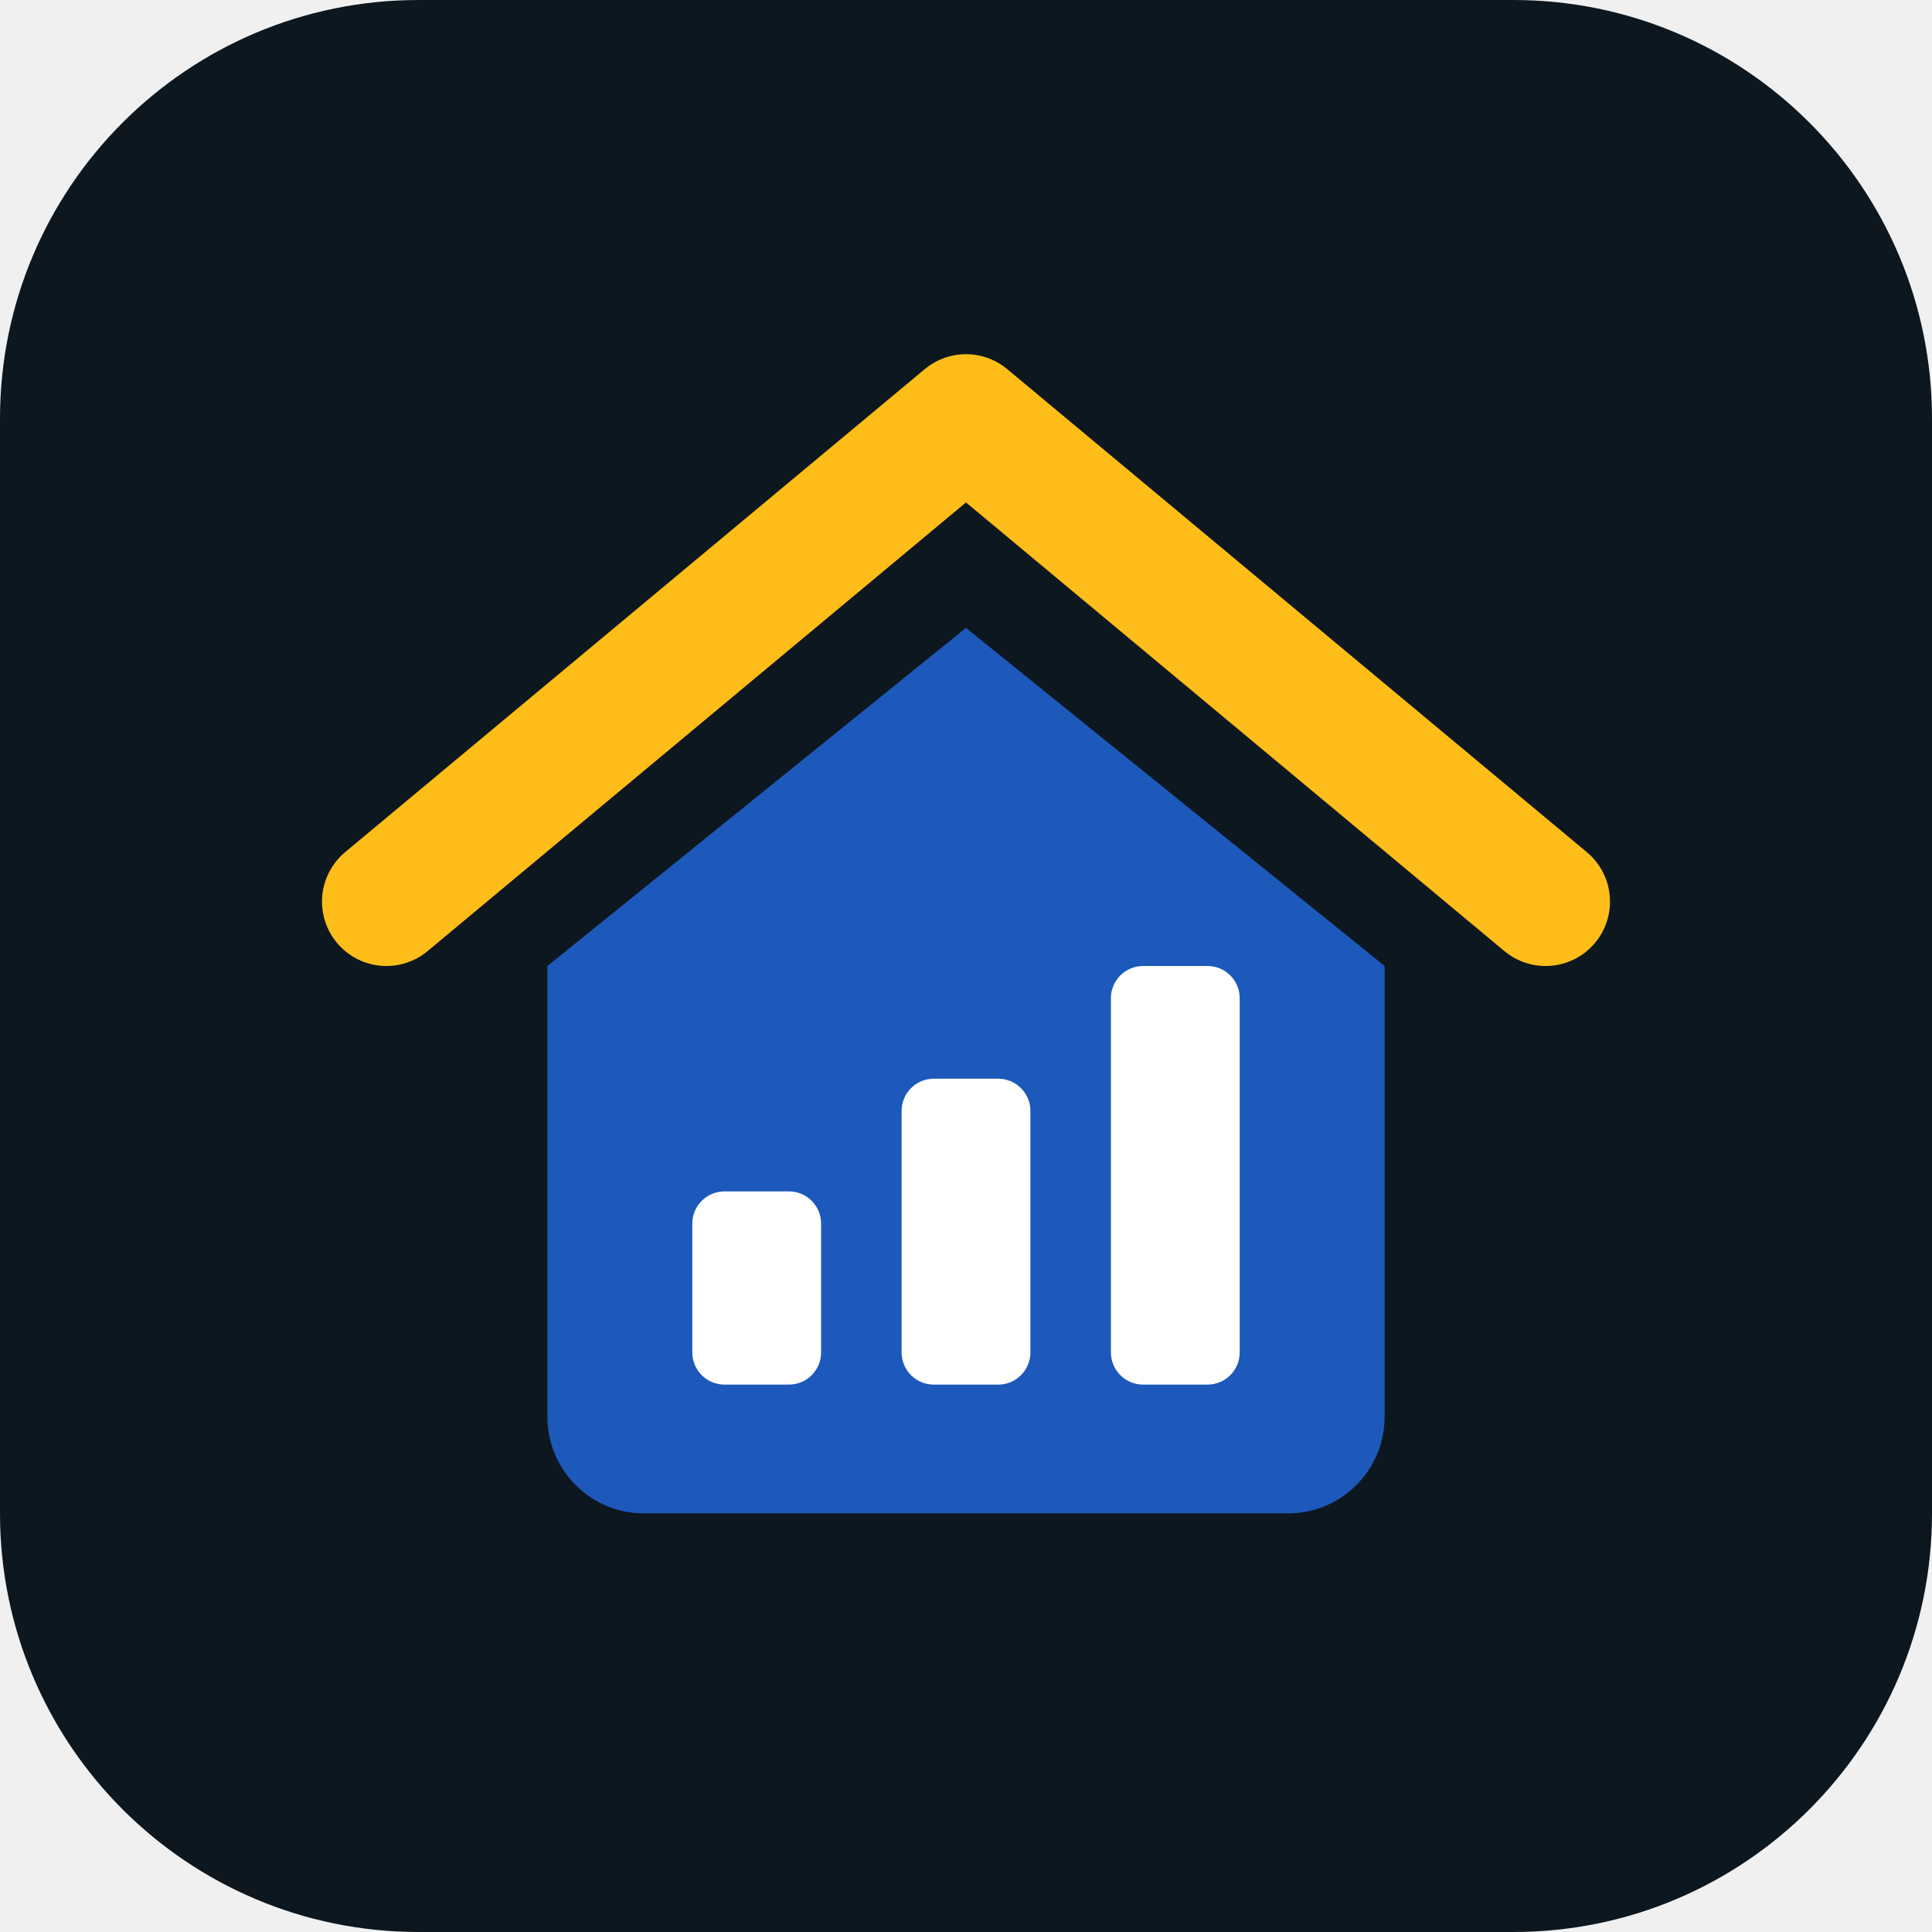
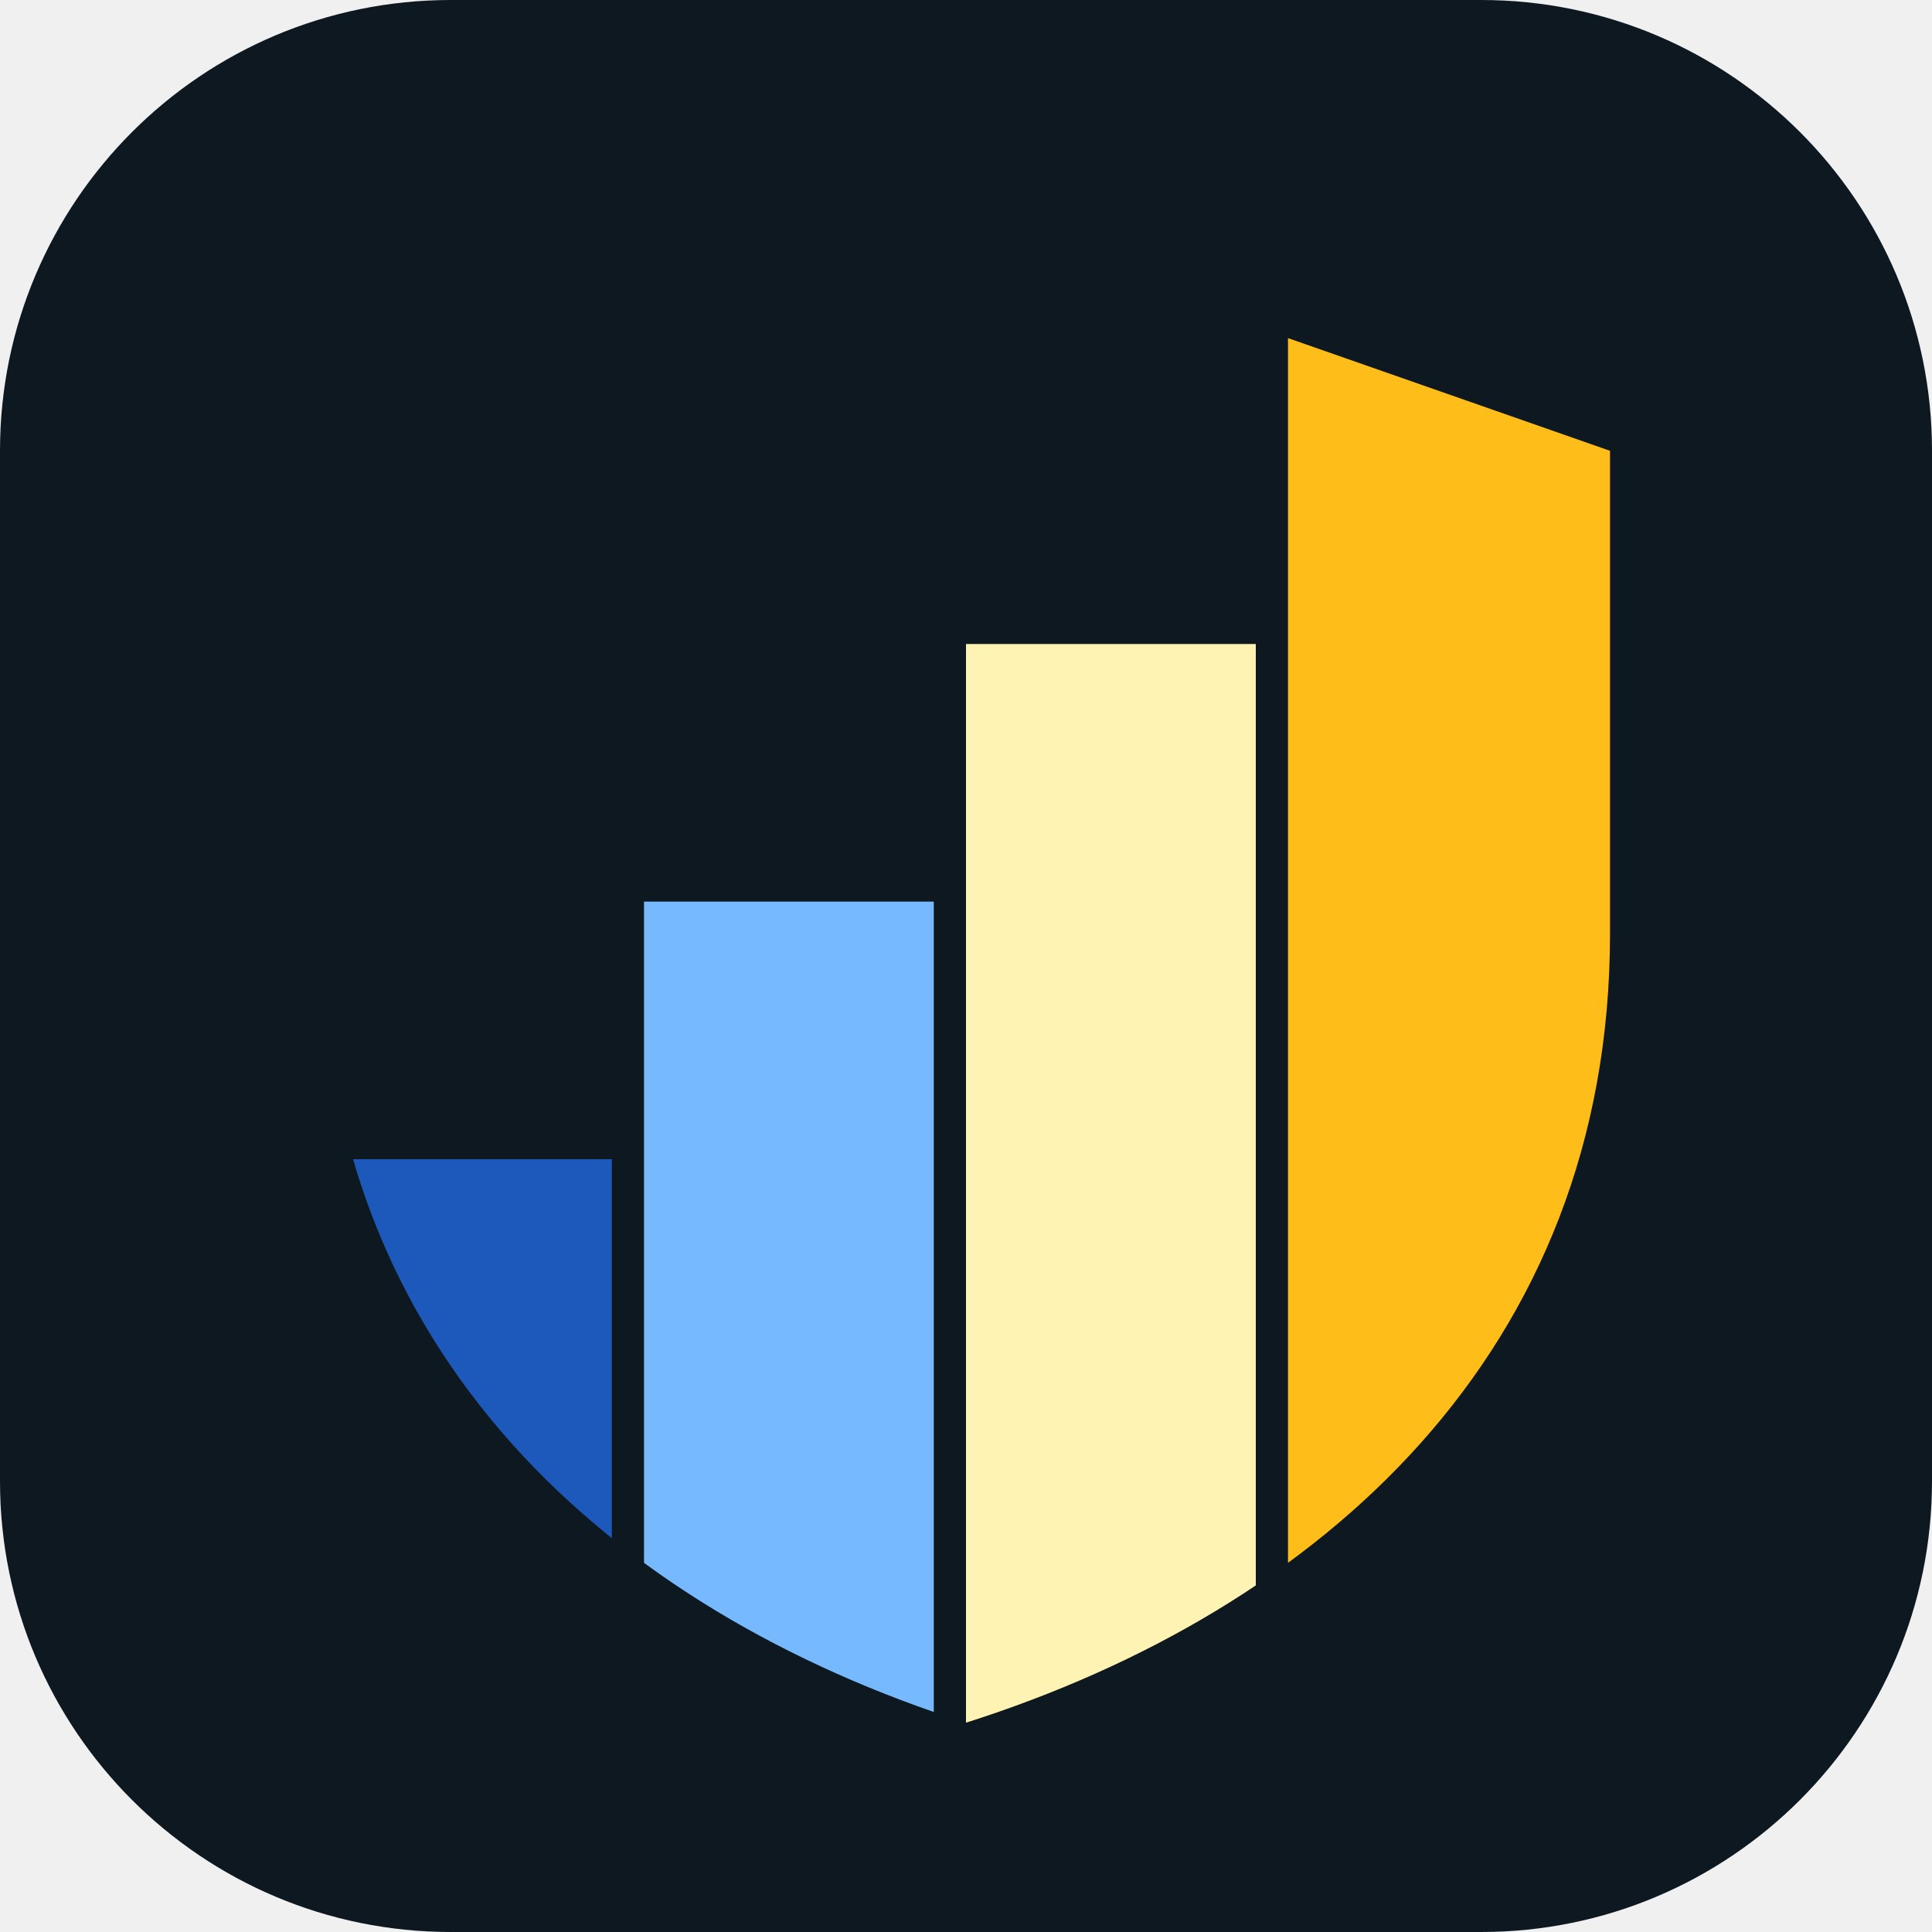
<svg xmlns="http://www.w3.org/2000/svg" viewBox="0 0 120 120">
-   <rect width="120" height="120" rx="26" fill="#0D171F" />
-   <path d="M24 56 L60 26 L96 56" fill="none" stroke="#FEBD19" stroke-width="8" stroke-linecap="round" stroke-linejoin="round" />
-   <path d="M34 60 L60 39 L86 60 V88 a6 6 0 0 1 -6 6 H40 a6 6 0 0 1 -6 -6 Z" fill="#1D59BB" />
-   <rect x="43" y="74" width="8" height="12" rx="2" fill="#FFFFFF" />
-   <rect x="56" y="67" width="8" height="19" rx="2" fill="#FFFFFF" />
-   <rect x="69" y="60" width="8" height="26" rx="2" fill="#FFFFFF" />
+   <rect width="120" height="120" rx="28" fill="#0D1820" />
+   <defs>
+     <clipPath id="s">
+       <path d="M60 14 L100 28 V58 C100 84 82 100 60 107 C38 100 20 84 20 58 V28 Z" />
+     </clipPath>
+   </defs>
+   <g clip-path="url(#s)">
+     <rect x="20" y="72" width="18" height="40" fill="#1D59BB" />
+     <rect x="40" y="56" width="18" height="56" fill="#76B9FF" />
+     <rect x="60" y="40" width="18" height="72" fill="#FEF3B3" />
+     <rect x="80" y="10" width="20" height="102" fill="#FEBD19" />
+   </g>
</svg>
